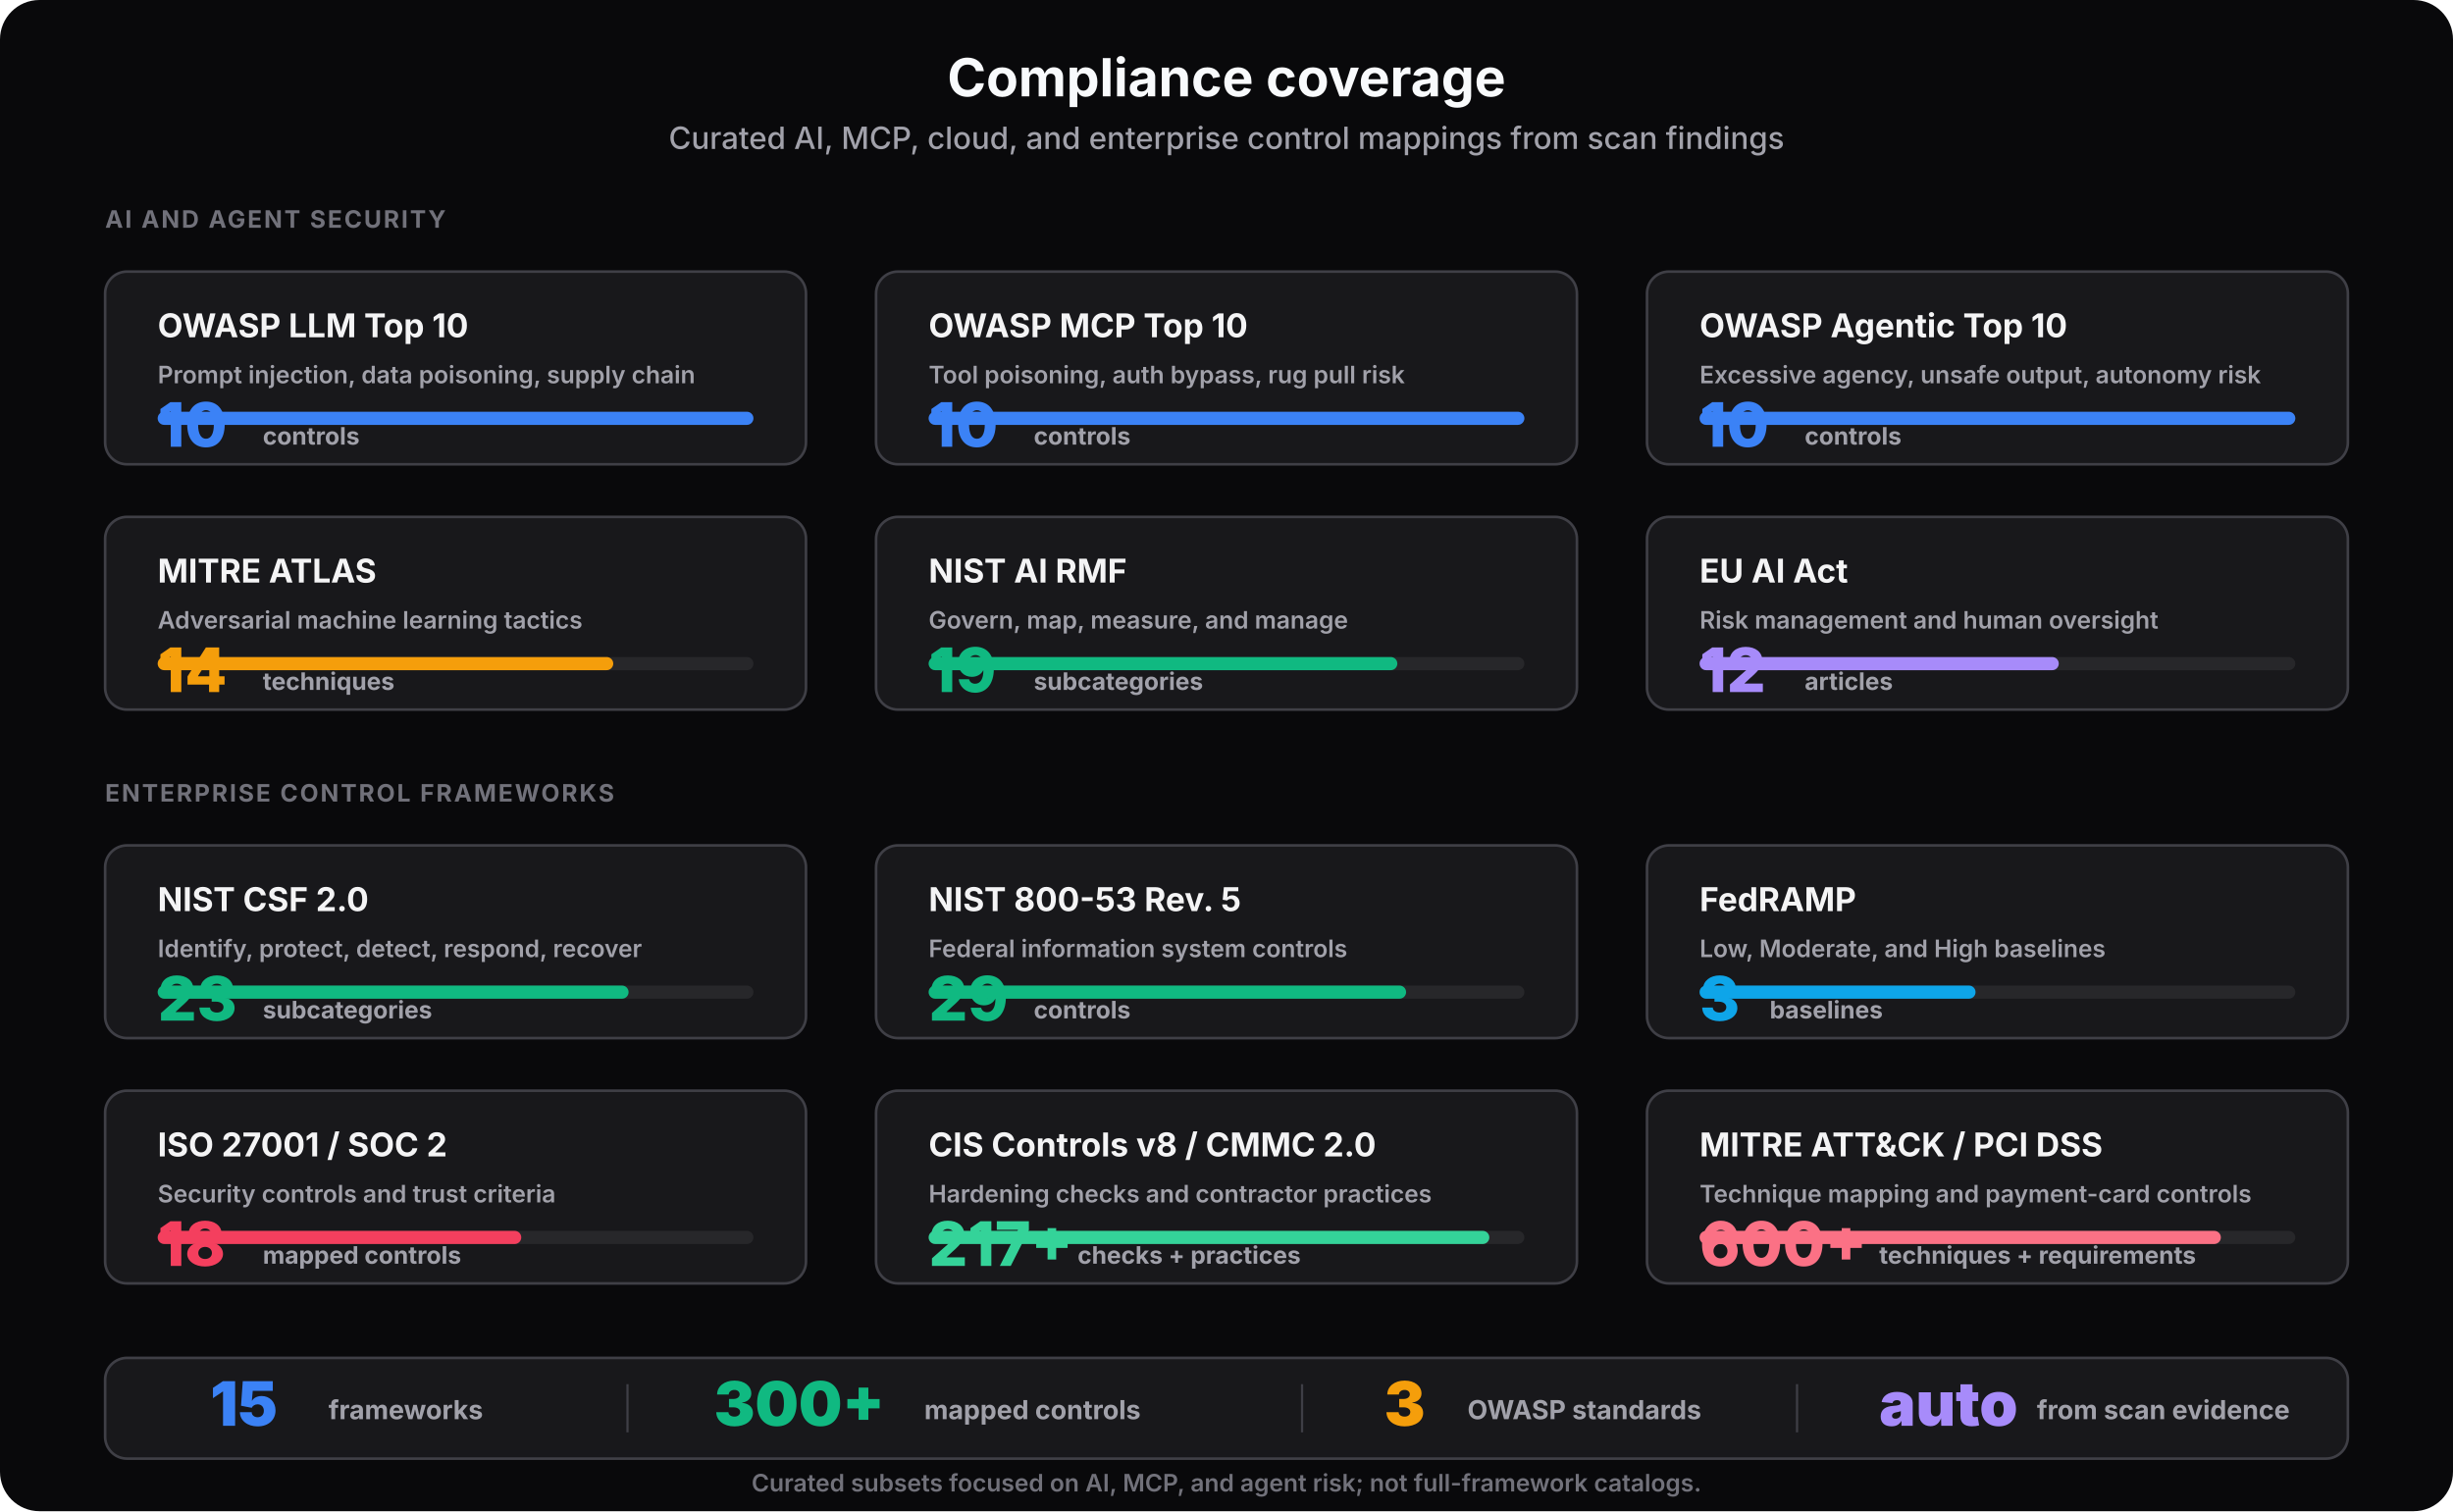
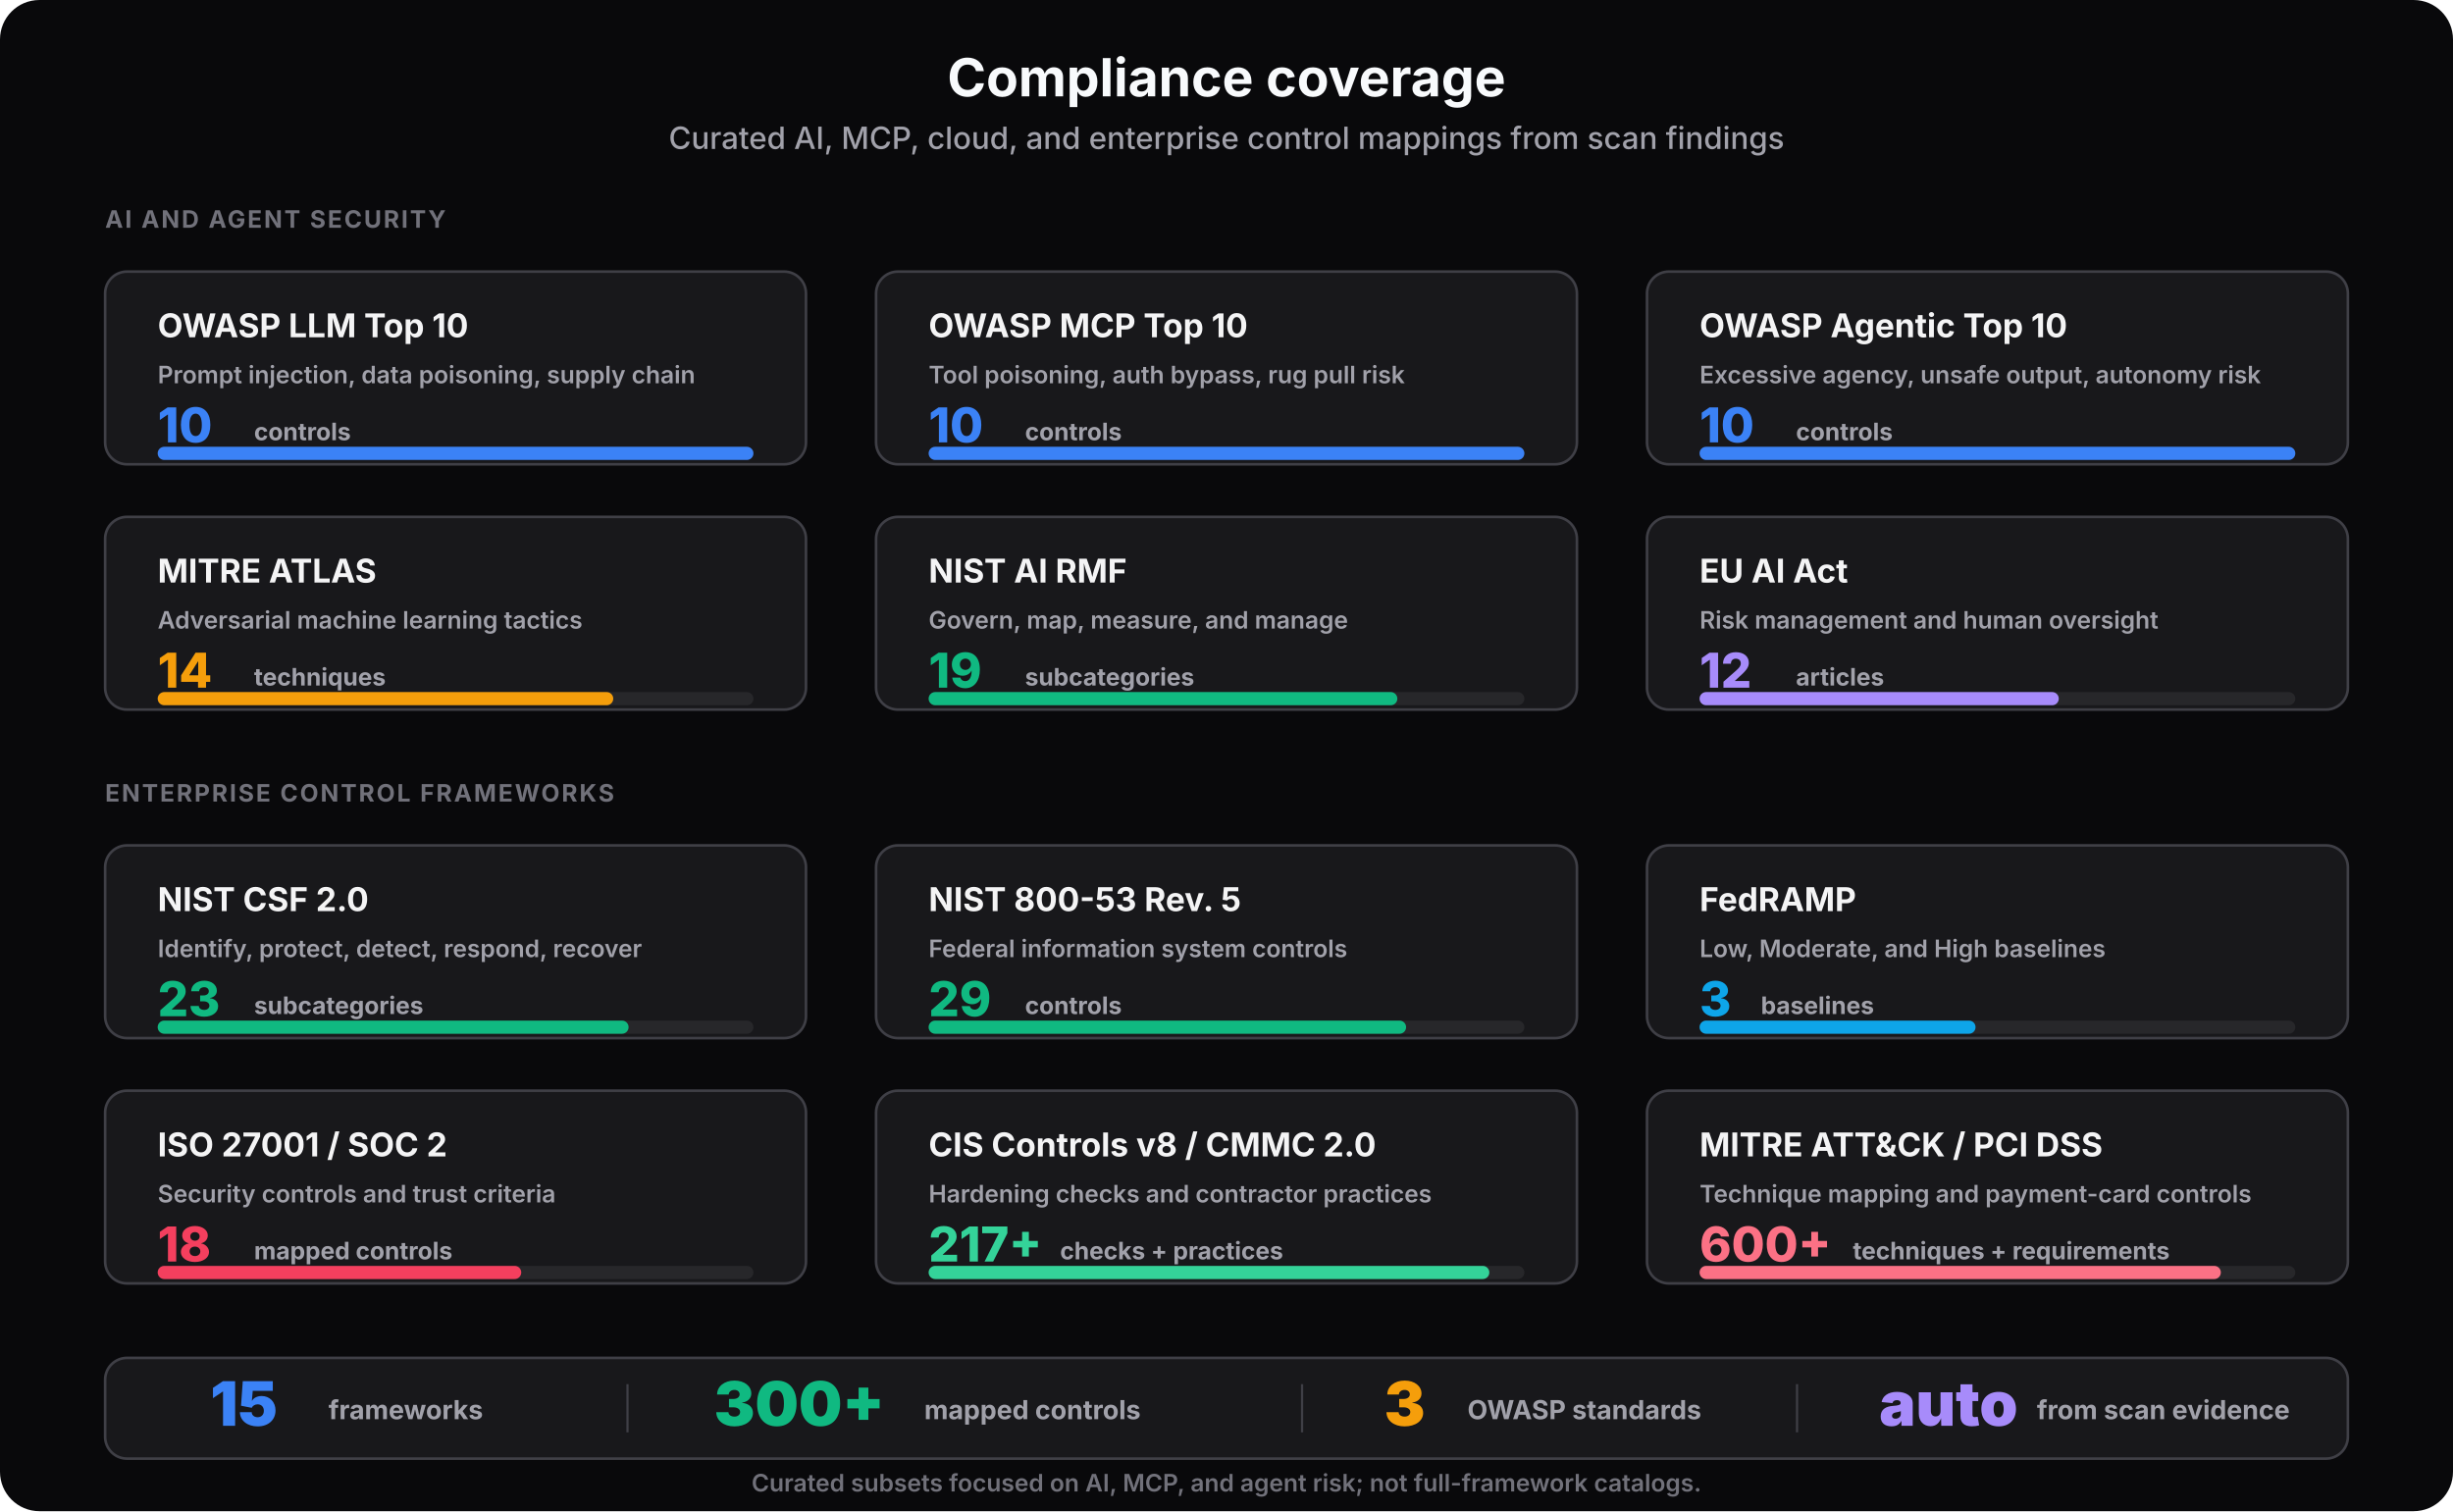
<svg xmlns="http://www.w3.org/2000/svg" viewBox="0 0 1120 690" fill="none" role="img" aria-labelledby="title desc">
  <style>
    text { font-family: system-ui, -apple-system, 'Segoe UI', sans-serif; }
    .title { font-size: 24px; font-weight: 750; fill: #f8fafc; }
    .subtitle { font-size: 14px; font-weight: 500; fill: #a1a1aa; }
    .section { font-size: 11px; font-weight: 700; letter-spacing: .08em; fill: #71717a; }
    .card { fill: #18181b; stroke: #3f3f46; stroke-width: 1.2; }
    .name { font-size: 15px; font-weight: 750; fill: #f4f4f5; }
    .scope { font-size: 11px; font-weight: 600; fill: #a1a1aa; }
-     .count { font-size: 28px; font-weight: 800; }
+     .count { font-size: 22px; font-weight: 800; }
    .unit { font-size: 11px; font-weight: 700; fill: #a1a1aa; }
    .bar-bg { fill: #27272a; }
    .summary { fill: #18181b; stroke: #3f3f46; stroke-width: 1.2; }
    .summary-num { font-size: 28px; font-weight: 850; }
    .summary-label { font-size: 12px; font-weight: 700; fill: #a1a1aa; }
    .note { font-size: 11px; font-weight: 600; fill: #71717a; }
  </style>
  <rect width="1120" height="690" rx="18" fill="#09090b" />
  <text x="560" y="44" text-anchor="middle" class="title">Compliance coverage</text>
  <text x="560" y="68" text-anchor="middle" class="subtitle">Curated AI, MCP, cloud, and enterprise control mappings from scan findings</text>
  <text x="48" y="104" class="section">AI AND AGENT SECURITY</text>
  <rect x="48" y="124" width="320" height="88" rx="10" class="card" />
  <text x="72" y="154" class="name">OWASP LLM Top 10</text>
  <text x="72" y="175" class="scope">Prompt injection, data poisoning, supply chain</text>
-   <rect x="72" y="188" width="272" height="6" rx="3" class="bar-bg" />
-   <rect x="72" y="188" width="272" height="6" rx="3" fill="#3b82f6" />
-   <text x="72" y="204" class="count" fill="#3b82f6">10</text>
-   <text x="120" y="203" class="unit">controls</text>
+   <rect x="72" y="204" width="272" height="6" rx="3" class="bar-bg" />
+   <rect x="72" y="204" width="272" height="6" rx="3" fill="#3b82f6" />
+   <text x="72" y="202" class="count" fill="#3b82f6">10</text>
+   <text x="116" y="201" class="unit">controls</text>
  <rect x="400" y="124" width="320" height="88" rx="10" class="card" />
  <text x="424" y="154" class="name">OWASP MCP Top 10</text>
  <text x="424" y="175" class="scope">Tool poisoning, auth bypass, rug pull risk</text>
-   <rect x="424" y="188" width="272" height="6" rx="3" class="bar-bg" />
-   <rect x="424" y="188" width="272" height="6" rx="3" fill="#3b82f6" />
-   <text x="424" y="204" class="count" fill="#3b82f6">10</text>
-   <text x="472" y="203" class="unit">controls</text>
+   <rect x="424" y="204" width="272" height="6" rx="3" class="bar-bg" />
+   <rect x="424" y="204" width="272" height="6" rx="3" fill="#3b82f6" />
+   <text x="424" y="202" class="count" fill="#3b82f6">10</text>
+   <text x="468" y="201" class="unit">controls</text>
  <rect x="752" y="124" width="320" height="88" rx="10" class="card" />
  <text x="776" y="154" class="name">OWASP Agentic Top 10</text>
  <text x="776" y="175" class="scope">Excessive agency, unsafe output, autonomy risk</text>
-   <rect x="776" y="188" width="272" height="6" rx="3" class="bar-bg" />
-   <rect x="776" y="188" width="272" height="6" rx="3" fill="#3b82f6" />
-   <text x="776" y="204" class="count" fill="#3b82f6">10</text>
-   <text x="824" y="203" class="unit">controls</text>
+   <rect x="776" y="204" width="272" height="6" rx="3" class="bar-bg" />
+   <rect x="776" y="204" width="272" height="6" rx="3" fill="#3b82f6" />
+   <text x="776" y="202" class="count" fill="#3b82f6">10</text>
+   <text x="820" y="201" class="unit">controls</text>
  <rect x="48" y="236" width="320" height="88" rx="10" class="card" />
  <text x="72" y="266" class="name">MITRE ATLAS</text>
  <text x="72" y="287" class="scope">Adversarial machine learning tactics</text>
-   <rect x="72" y="300" width="272" height="6" rx="3" class="bar-bg" />
-   <rect x="72" y="300" width="208" height="6" rx="3" fill="#f59e0b" />
-   <text x="72" y="316" class="count" fill="#f59e0b">14</text>
-   <text x="120" y="315" class="unit">techniques</text>
+   <rect x="72" y="316" width="272" height="6" rx="3" class="bar-bg" />
+   <rect x="72" y="316" width="208" height="6" rx="3" fill="#f59e0b" />
+   <text x="72" y="314" class="count" fill="#f59e0b">14</text>
+   <text x="116" y="313" class="unit">techniques</text>
  <rect x="400" y="236" width="320" height="88" rx="10" class="card" />
  <text x="424" y="266" class="name">NIST AI RMF</text>
  <text x="424" y="287" class="scope">Govern, map, measure, and manage</text>
-   <rect x="424" y="300" width="272" height="6" rx="3" class="bar-bg" />
-   <rect x="424" y="300" width="214" height="6" rx="3" fill="#10b981" />
-   <text x="424" y="316" class="count" fill="#10b981">19</text>
-   <text x="472" y="315" class="unit">subcategories</text>
+   <rect x="424" y="316" width="272" height="6" rx="3" class="bar-bg" />
+   <rect x="424" y="316" width="214" height="6" rx="3" fill="#10b981" />
+   <text x="424" y="314" class="count" fill="#10b981">19</text>
+   <text x="468" y="313" class="unit">subcategories</text>
  <rect x="752" y="236" width="320" height="88" rx="10" class="card" />
  <text x="776" y="266" class="name">EU AI Act</text>
  <text x="776" y="287" class="scope">Risk management and human oversight</text>
-   <rect x="776" y="300" width="272" height="6" rx="3" class="bar-bg" />
-   <rect x="776" y="300" width="164" height="6" rx="3" fill="#a78bfa" />
-   <text x="776" y="316" class="count" fill="#a78bfa">12</text>
-   <text x="824" y="315" class="unit">articles</text>
+   <rect x="776" y="316" width="272" height="6" rx="3" class="bar-bg" />
+   <rect x="776" y="316" width="164" height="6" rx="3" fill="#a78bfa" />
+   <text x="776" y="314" class="count" fill="#a78bfa">12</text>
+   <text x="820" y="313" class="unit">articles</text>
  <text x="48" y="366" class="section">ENTERPRISE CONTROL FRAMEWORKS</text>
  <rect x="48" y="386" width="320" height="88" rx="10" class="card" />
  <text x="72" y="416" class="name">NIST CSF 2.0</text>
  <text x="72" y="437" class="scope">Identify, protect, detect, respond, recover</text>
-   <rect x="72" y="450" width="272" height="6" rx="3" class="bar-bg" />
-   <rect x="72" y="450" width="215" height="6" rx="3" fill="#10b981" />
-   <text x="72" y="466" class="count" fill="#10b981">23</text>
-   <text x="120" y="465" class="unit">subcategories</text>
+   <rect x="72" y="466" width="272" height="6" rx="3" class="bar-bg" />
+   <rect x="72" y="466" width="215" height="6" rx="3" fill="#10b981" />
+   <text x="72" y="464" class="count" fill="#10b981">23</text>
+   <text x="116" y="463" class="unit">subcategories</text>
  <rect x="400" y="386" width="320" height="88" rx="10" class="card" />
  <text x="424" y="416" class="name">NIST 800-53 Rev. 5</text>
  <text x="424" y="437" class="scope">Federal information system controls</text>
-   <rect x="424" y="450" width="272" height="6" rx="3" class="bar-bg" />
-   <rect x="424" y="450" width="218" height="6" rx="3" fill="#10b981" />
-   <text x="424" y="466" class="count" fill="#10b981">29</text>
-   <text x="472" y="465" class="unit">controls</text>
+   <rect x="424" y="466" width="272" height="6" rx="3" class="bar-bg" />
+   <rect x="424" y="466" width="218" height="6" rx="3" fill="#10b981" />
+   <text x="424" y="464" class="count" fill="#10b981">29</text>
+   <text x="468" y="463" class="unit">controls</text>
  <rect x="752" y="386" width="320" height="88" rx="10" class="card" />
  <text x="776" y="416" class="name">FedRAMP</text>
  <text x="776" y="437" class="scope">Low, Moderate, and High baselines</text>
-   <rect x="776" y="450" width="272" height="6" rx="3" class="bar-bg" />
-   <rect x="776" y="450" width="126" height="6" rx="3" fill="#0ea5e9" />
-   <text x="776" y="466" class="count" fill="#0ea5e9">3</text>
-   <text x="808" y="465" class="unit">baselines</text>
+   <rect x="776" y="466" width="272" height="6" rx="3" class="bar-bg" />
+   <rect x="776" y="466" width="126" height="6" rx="3" fill="#0ea5e9" />
+   <text x="776" y="464" class="count" fill="#0ea5e9">3</text>
+   <text x="804" y="463" class="unit">baselines</text>
  <rect x="48" y="498" width="320" height="88" rx="10" class="card" />
  <text x="72" y="528" class="name">ISO 27001 / SOC 2</text>
  <text x="72" y="549" class="scope">Security controls and trust criteria</text>
-   <rect x="72" y="562" width="272" height="6" rx="3" class="bar-bg" />
-   <rect x="72" y="562" width="166" height="6" rx="3" fill="#f43f5e" />
-   <text x="72" y="578" class="count" fill="#f43f5e">18</text>
-   <text x="120" y="577" class="unit">mapped controls</text>
+   <rect x="72" y="578" width="272" height="6" rx="3" class="bar-bg" />
+   <rect x="72" y="578" width="166" height="6" rx="3" fill="#f43f5e" />
+   <text x="72" y="576" class="count" fill="#f43f5e">18</text>
+   <text x="116" y="575" class="unit">mapped controls</text>
  <rect x="400" y="498" width="320" height="88" rx="10" class="card" />
  <text x="424" y="528" class="name">CIS Controls v8 / CMMC 2.0</text>
  <text x="424" y="549" class="scope">Hardening checks and contractor practices</text>
-   <rect x="424" y="562" width="272" height="6" rx="3" class="bar-bg" />
-   <rect x="424" y="562" width="256" height="6" rx="3" fill="#34d399" />
-   <text x="424" y="578" class="count" fill="#34d399">217+</text>
-   <text x="492" y="577" class="unit">checks + practices</text>
+   <rect x="424" y="578" width="272" height="6" rx="3" class="bar-bg" />
+   <rect x="424" y="578" width="256" height="6" rx="3" fill="#34d399" />
+   <text x="424" y="576" class="count" fill="#34d399">217+</text>
+   <text x="484" y="575" class="unit">checks + practices</text>
  <rect x="752" y="498" width="320" height="88" rx="10" class="card" />
  <text x="776" y="528" class="name">MITRE ATT&amp;CK / PCI DSS</text>
  <text x="776" y="549" class="scope">Technique mapping and payment-card controls</text>
-   <rect x="776" y="562" width="272" height="6" rx="3" class="bar-bg" />
-   <rect x="776" y="562" width="238" height="6" rx="3" fill="#fb7185" />
-   <text x="776" y="578" class="count" fill="#fb7185">600+</text>
-   <text x="858" y="577" class="unit">techniques + requirements</text>
+   <rect x="776" y="578" width="272" height="6" rx="3" class="bar-bg" />
+   <rect x="776" y="578" width="238" height="6" rx="3" fill="#fb7185" />
+   <text x="776" y="576" class="count" fill="#fb7185">600+</text>
+   <text x="846" y="575" class="unit">techniques + requirements</text>
  <rect x="48" y="620" width="1024" height="46" rx="10" class="summary" />
  <text x="96" y="651" class="summary-num" fill="#3b82f6">15</text>
  <text x="150" y="648" class="summary-label">frameworks</text>
  <rect x="286" y="632" width="1" height="22" fill="#3f3f46" />
  <text x="326" y="651" class="summary-num" fill="#10b981">300+</text>
  <text x="422" y="648" class="summary-label">mapped controls</text>
  <rect x="594" y="632" width="1" height="22" fill="#3f3f46" />
  <text x="632" y="651" class="summary-num" fill="#f59e0b">3</text>
  <text x="670" y="648" class="summary-label">OWASP standards</text>
  <rect x="820" y="632" width="1" height="22" fill="#3f3f46" />
  <text x="858" y="651" class="summary-num" fill="#a78bfa">auto</text>
  <text x="930" y="648" class="summary-label">from scan evidence</text>
  <text x="560" y="681" text-anchor="middle" class="note">Curated subsets focused on AI, MCP, and agent risk; not full-framework catalogs.</text>
</svg>
